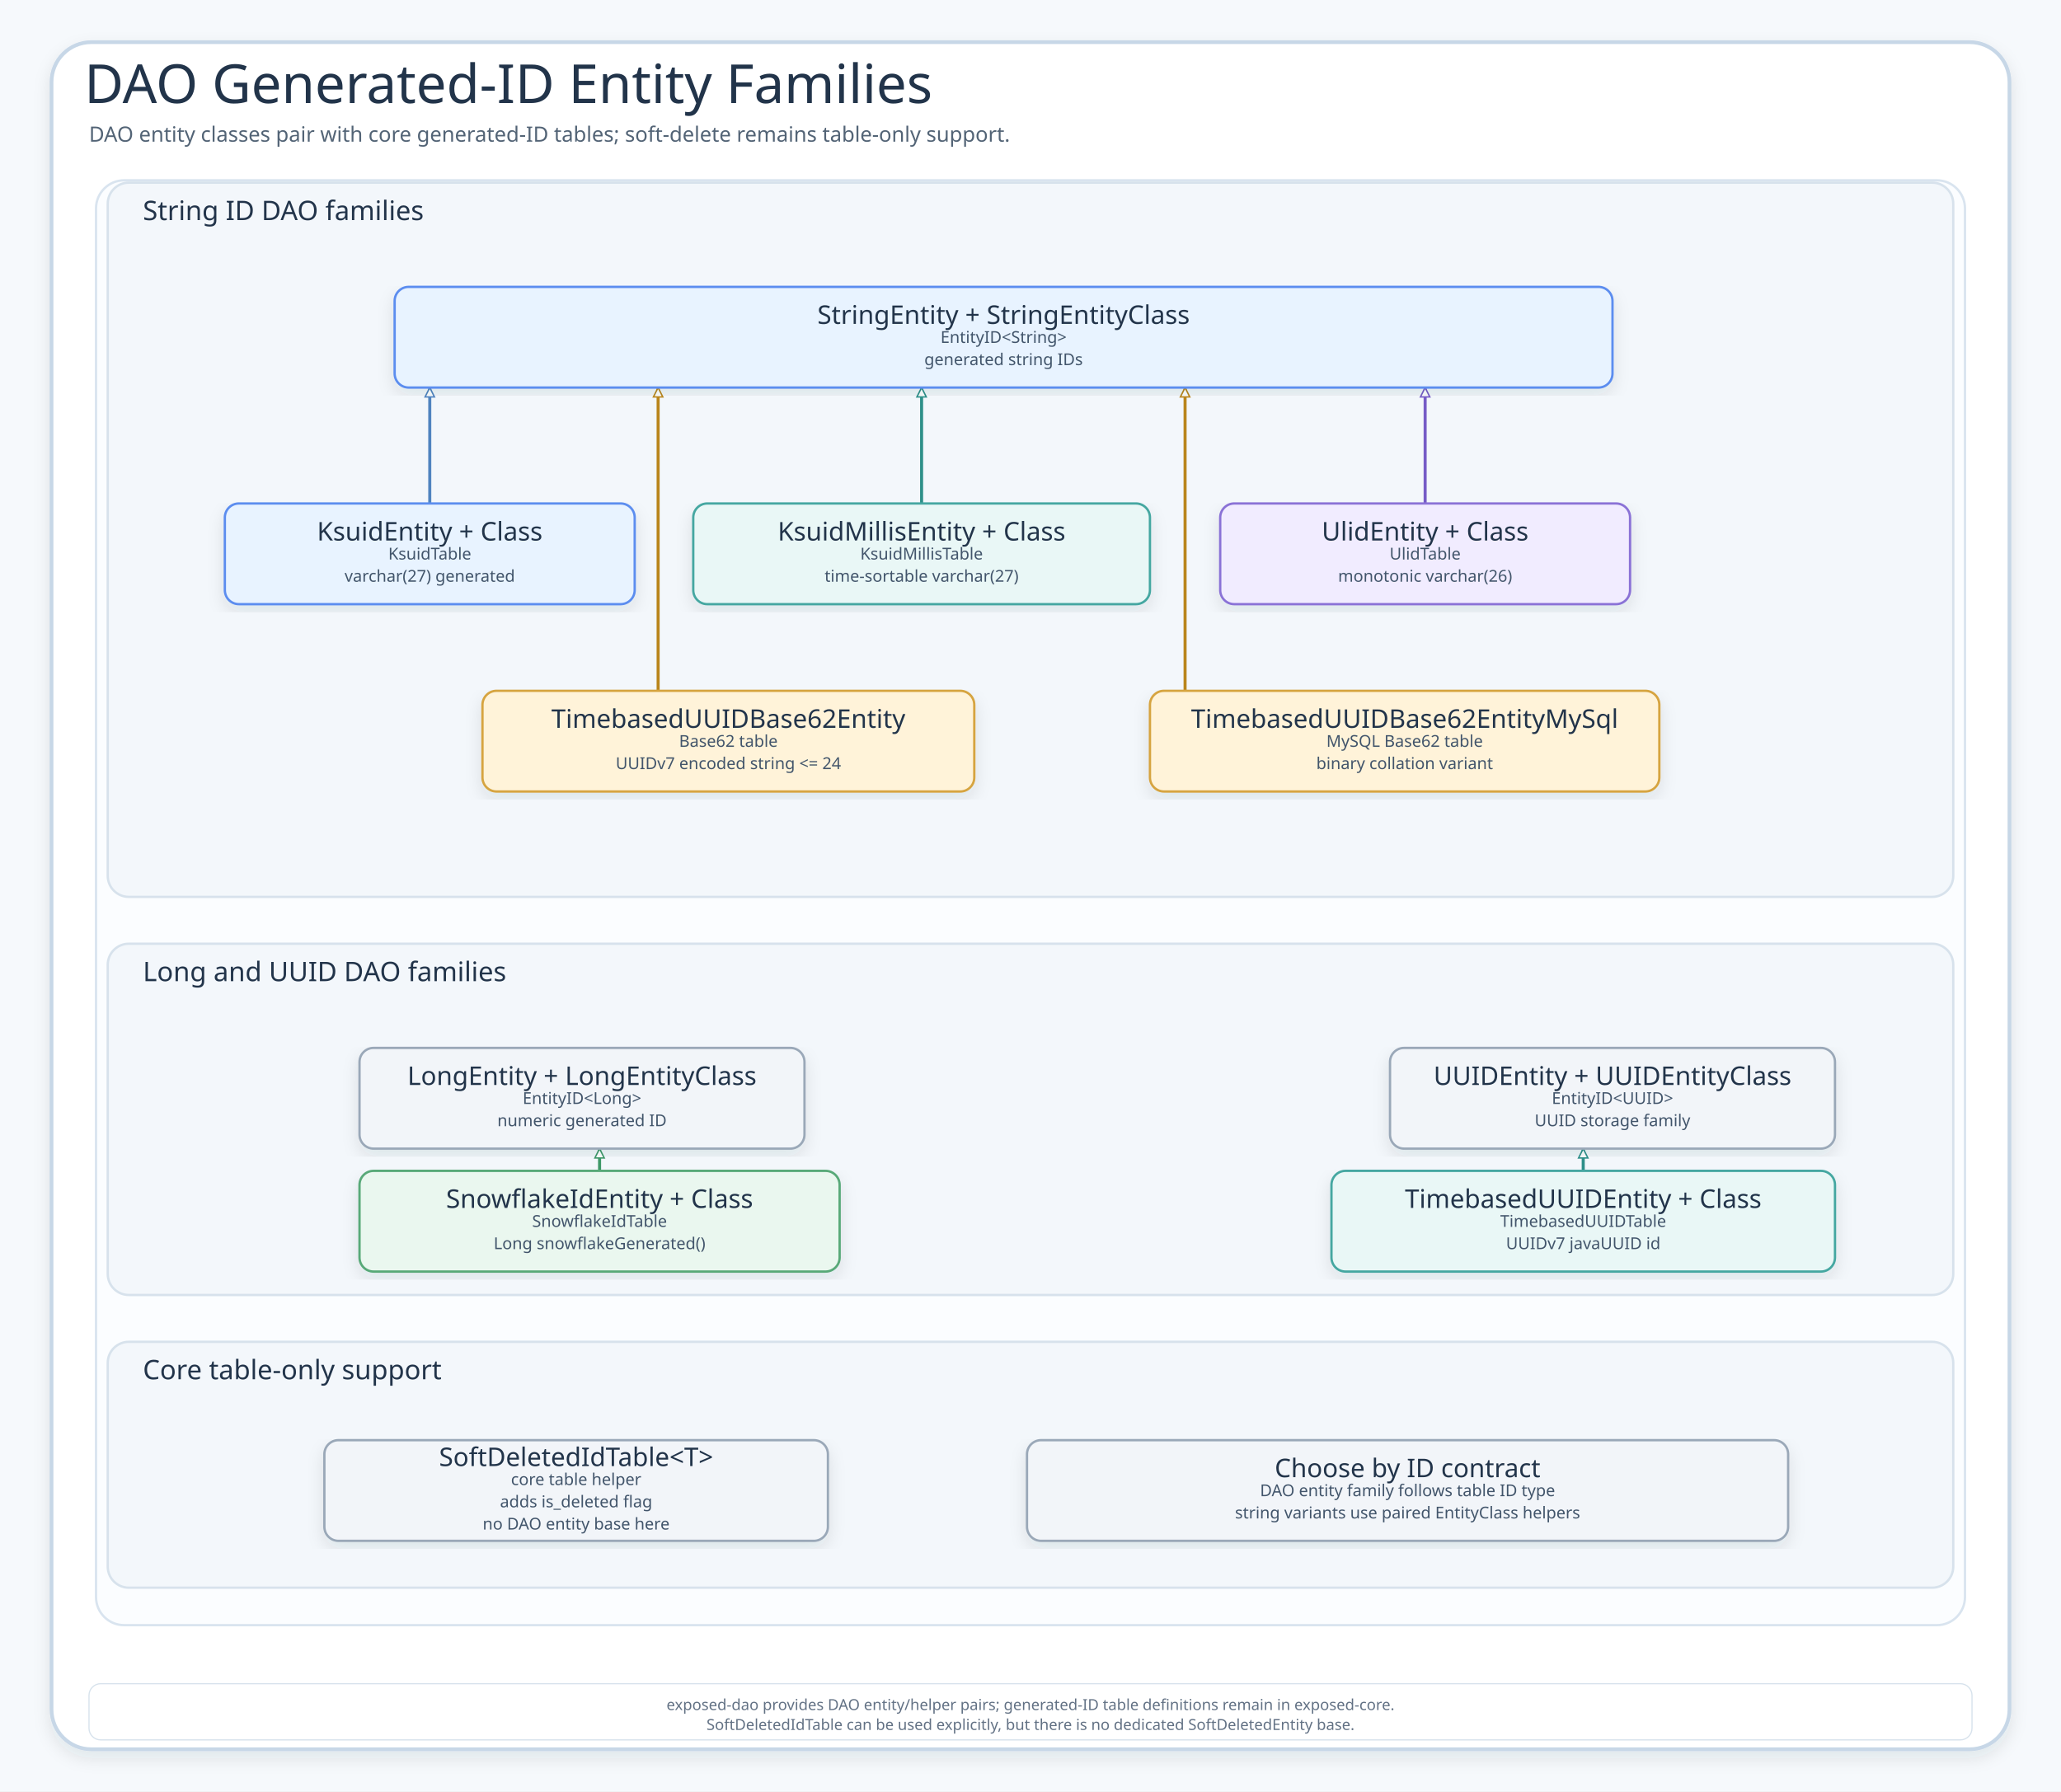
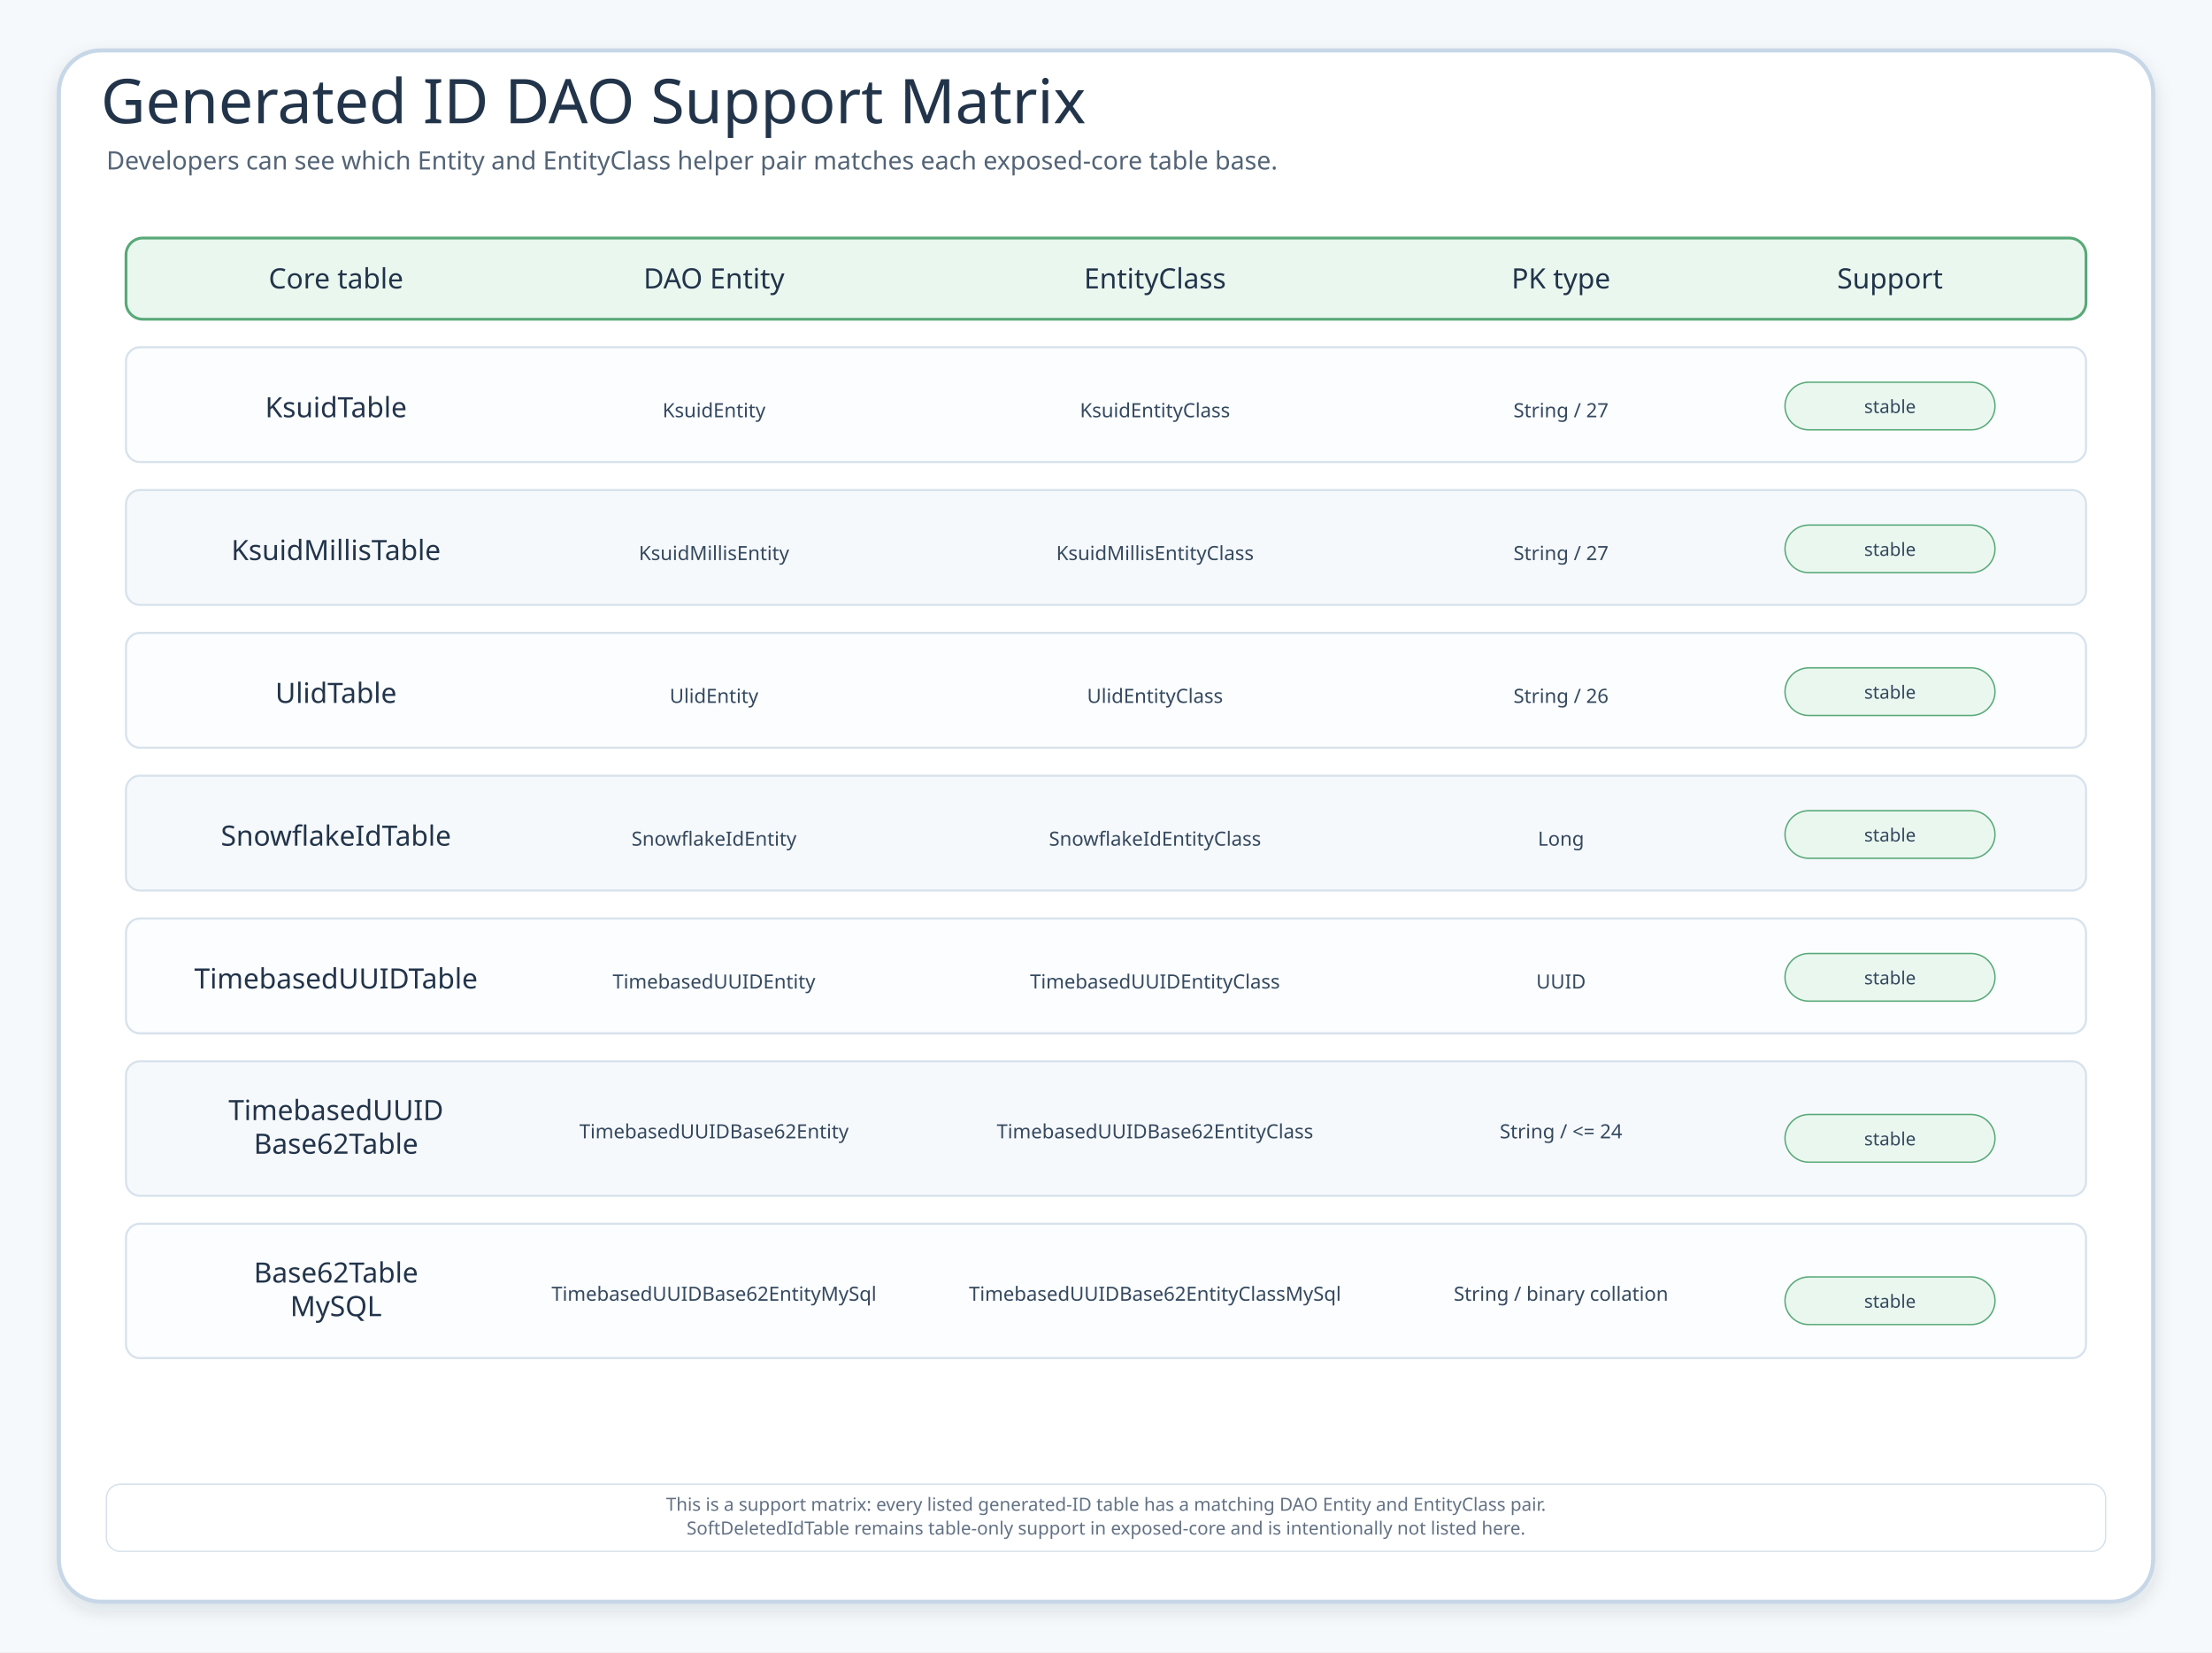
- <svg xmlns="http://www.w3.org/2000/svg" width="1760" height="1530" viewBox="0 0 1760 1530" role="img" aria-labelledby="title desc">
+ <svg xmlns="http://www.w3.org/2000/svg" width="1580" height="1180" viewBox="0 0 1580 1180" role="img" aria-labelledby="title desc">
  <defs>
    <filter id="shadow" x="-8%" y="-8%" width="116%" height="116%">
-       <feDropShadow dx="0" dy="6" stdDeviation="7" flood-color="#203040" flood-opacity="0.10" />
+       <feDropShadow dx="0" dy="5" stdDeviation="6" flood-color="#203040" flood-opacity="0.12" />
    </filter>
-     <marker id="arrow" viewBox="0 0 10 10" markerWidth="10" markerHeight="10" refX="9" refY="5" orient="auto" markerUnits="userSpaceOnUse">
-       <path d="M 0 0 L 10 5 L 0 10 Z" fill="context-stroke" />
-     </marker>
-     <marker id="generalizationArrow" viewBox="0 0 10 10" markerWidth="10" markerHeight="10" refX="9" refY="5" orient="auto" markerUnits="userSpaceOnUse">
-       <path d="M 1 1 L 9 5 L 1 9 Z" fill="#FFFFFF" stroke="context-stroke" stroke-width="1.2" stroke-dasharray="none" />
-     </marker>
    <style>
-       .canvas{fill:#F6F9FC}.decor{fill:#FFFFFF;stroke:#C7D7E7;stroke-width:3.2;filter:url(#shadow)}
-       .innerFrame{fill:#FBFDFF;stroke:#D9E4EF;stroke-width:2}
-       .title{font-family:"Architects Daughter";font-size:46px;fill:#22344A;font-weight:400}
-       .subtitle{font-family:"Comic Mono";font-size:18px;fill:#536476;font-weight:400}
-       .group{fill:#F3F7FB;stroke:#D7E2EC;stroke-width:2}.group-title{font-family:"Architects Daughter";font-size:23px;fill:#22344A;font-weight:400}
-       .card-title{font-family:"Architects Daughter";font-size:22px;fill:#22344A;font-weight:400}.detail{font-family:"Comic Mono";font-size:14px;fill:#42556B;font-weight:400}
-       .small{font-family:"Comic Mono";font-size:13px;fill:#627184;font-weight:400}.shape{filter:url(#shadow);stroke-width:2}
-       .connector{fill:none;stroke-width:2.6;marker-end:url(#arrow);stroke-linejoin:round;stroke-linecap:round}.generalization{marker-end:url(#generalizationArrow)}.dashed{stroke-dasharray:7 6}
-       .pill{fill:#FFFFFF;stroke:#D7E2EC;stroke-width:1}
+       .canvas{fill:#F6F9FC}.panel{fill:#FFFFFF;stroke:#C7D7E7;stroke-width:3;filter:url(#shadow)}
+       .title{font-family:"Architects Daughter";font-size:44px;fill:#22344A;font-weight:400}.subtitle{font-family:"Comic Mono";font-size:18px;fill:#536476}
+       .head{fill:#EAF7EF;stroke:#58A978;stroke-width:2}.row-a{fill:#FBFDFF;stroke:#D7E2EC;stroke-width:1.5}.row-b{fill:#F6F9FC;stroke:#D7E2EC;stroke-width:1.5}
+       .header{font-family:"Architects Daughter";font-size:20px;fill:#22344A;font-weight:400}.strong{font-family:"Architects Daughter";font-size:20px;fill:#22344A;font-weight:400}.cell{font-family:"Comic Mono";font-size:14px;fill:#34485E}.small{font-family:"Comic Mono";font-size:13px;fill:#627184}
+       .yes{fill:#EAF7EF;stroke:#58A978}.no{fill:#FDECEF;stroke:#DC6B82}.badge{font-family:"Comic Mono";font-size:13px;fill:#34485E}
    </style>
  </defs>
-   <rect class="canvas" width="1760" height="1530" />
-   <rect class="decor" x="44" y="36" width="1672" height="1458" rx="34" />
-   <rect class="innerFrame" x="82" y="154" width="1596" height="1234" rx="24" />
-   <text class="title" x="72" y="88">DAO Generated-ID Entity Families</text>
-   <text class="subtitle" x="76" y="121">DAO entity classes pair with core generated-ID tables; soft-delete remains table-only support.</text>
-   <g id="group-string">
-     <rect class="group" x="92" y="156" width="1576" height="610" rx="18" />
-     <text class="group-title" x="122" y="180" dominant-baseline="middle">String ID DAO families</text>
+   <rect class="canvas" width="1580" height="1180" />
+   <rect class="panel" x="42" y="36" width="1496" height="1108" rx="30" />
+   <text class="title" x="72" y="88">Generated ID DAO Support Matrix</text>
+   <text class="subtitle" x="76" y="121">Developers can see which Entity and EntityClass helper pair matches each exposed-core table base.</text>
+   <g transform="translate(90 170)">
+     <rect class="head" x="0" y="0" width="1400" height="58" rx="12" />
+     <text class="header" x="150" y="36" text-anchor="middle">Core table</text>
+     <text class="header" x="420" y="36" text-anchor="middle">DAO Entity</text>
+     <text class="header" x="735" y="36" text-anchor="middle">EntityClass</text>
+     <text class="header" x="1025" y="36" text-anchor="middle">PK type</text>
+     <text class="header" x="1260" y="36" text-anchor="middle">Support</text>
+     <g transform="translate(0 78)">
+       <rect class="row-a" x="0" y="0" width="1400" height="82" rx="10" />
+       <text class="strong" x="150" y="50" text-anchor="middle">KsuidTable</text>
+       <text class="cell" x="420" y="50" text-anchor="middle">KsuidEntity</text>
+       <text class="cell" x="735" y="50" text-anchor="middle">KsuidEntityClass</text>
+       <text class="cell" x="1025" y="50" text-anchor="middle">String / 27</text>
+       <rect class="yes" x="1185" y="25" width="150" height="34" rx="17" />
+       <text class="badge" x="1260" y="47" text-anchor="middle">stable</text>
+     </g>
+     <g transform="translate(0 180)">
+       <rect class="row-b" x="0" y="0" width="1400" height="82" rx="10" />
+       <text class="strong" x="150" y="50" text-anchor="middle">KsuidMillisTable</text>
+       <text class="cell" x="420" y="50" text-anchor="middle">KsuidMillisEntity</text>
+       <text class="cell" x="735" y="50" text-anchor="middle">KsuidMillisEntityClass</text>
+       <text class="cell" x="1025" y="50" text-anchor="middle">String / 27</text>
+       <rect class="yes" x="1185" y="25" width="150" height="34" rx="17" />
+       <text class="badge" x="1260" y="47" text-anchor="middle">stable</text>
+     </g>
+     <g transform="translate(0 282)">
+       <rect class="row-a" x="0" y="0" width="1400" height="82" rx="10" />
+       <text class="strong" x="150" y="50" text-anchor="middle">UlidTable</text>
+       <text class="cell" x="420" y="50" text-anchor="middle">UlidEntity</text>
+       <text class="cell" x="735" y="50" text-anchor="middle">UlidEntityClass</text>
+       <text class="cell" x="1025" y="50" text-anchor="middle">String / 26</text>
+       <rect class="yes" x="1185" y="25" width="150" height="34" rx="17" />
+       <text class="badge" x="1260" y="47" text-anchor="middle">stable</text>
+     </g>
+     <g transform="translate(0 384)">
+       <rect class="row-b" x="0" y="0" width="1400" height="82" rx="10" />
+       <text class="strong" x="150" y="50" text-anchor="middle">SnowflakeIdTable</text>
+       <text class="cell" x="420" y="50" text-anchor="middle">SnowflakeIdEntity</text>
+       <text class="cell" x="735" y="50" text-anchor="middle">SnowflakeIdEntityClass</text>
+       <text class="cell" x="1025" y="50" text-anchor="middle">Long</text>
+       <rect class="yes" x="1185" y="25" width="150" height="34" rx="17" />
+       <text class="badge" x="1260" y="47" text-anchor="middle">stable</text>
+     </g>
+     <g transform="translate(0 486)">
+       <rect class="row-a" x="0" y="0" width="1400" height="82" rx="10" />
+       <text class="strong" x="150" y="50" text-anchor="middle">TimebasedUUIDTable</text>
+       <text class="cell" x="420" y="50" text-anchor="middle">TimebasedUUIDEntity</text>
+       <text class="cell" x="735" y="50" text-anchor="middle">TimebasedUUIDEntityClass</text>
+       <text class="cell" x="1025" y="50" text-anchor="middle">UUID</text>
+       <rect class="yes" x="1185" y="25" width="150" height="34" rx="17" />
+       <text class="badge" x="1260" y="47" text-anchor="middle">stable</text>
+     </g>
+     <g transform="translate(0 588)">
+       <rect class="row-b" x="0" y="0" width="1400" height="96" rx="10" />
+       <text class="strong" x="150" y="42" text-anchor="middle">TimebasedUUID</text>
+       <text class="strong" x="150" y="66" text-anchor="middle">Base62Table</text>
+       <text class="cell" x="420" y="55" text-anchor="middle">TimebasedUUIDBase62Entity</text>
+       <text class="cell" x="735" y="55" text-anchor="middle">TimebasedUUIDBase62EntityClass</text>
+       <text class="cell" x="1025" y="55" text-anchor="middle">String / &lt;= 24</text>
+       <rect class="yes" x="1185" y="38" width="150" height="34" rx="17" />
+       <text class="badge" x="1260" y="60" text-anchor="middle">stable</text>
+     </g>
+     <g transform="translate(0 704)">
+       <rect class="row-a" x="0" y="0" width="1400" height="96" rx="10" />
+       <text class="strong" x="150" y="42" text-anchor="middle">Base62Table</text>
+       <text class="strong" x="150" y="66" text-anchor="middle">MySQL</text>
+       <text class="cell" x="420" y="55" text-anchor="middle">TimebasedUUIDBase62EntityMySql</text>
+       <text class="cell" x="735" y="55" text-anchor="middle">TimebasedUUIDBase62EntityClassMySql</text>
+       <text class="cell" x="1025" y="55" text-anchor="middle">String / binary collation</text>
+       <rect class="yes" x="1185" y="38" width="150" height="34" rx="17" />
+       <text class="badge" x="1260" y="60" text-anchor="middle">stable</text>
+     </g>
  </g>
-   <g id="group-typed">
-     <rect class="group" x="92" y="806" width="1576" height="300" rx="18" />
-     <text class="group-title" x="122" y="830" dominant-baseline="middle">Long and UUID DAO families</text>
-   </g>
-   <g id="group-support">
-     <rect class="group" x="92" y="1146" width="1576" height="210" rx="18" />
-     <text class="group-title" x="122" y="1170" dominant-baseline="middle">Core table-only support</text>
-   </g>
-   <path id="route-ksuid-string-base" data-edge="ksuid-&gt;string-base" data-label="extends StringEntity" class="connector generalization" d="M 367 430 L 367 331" stroke="#4F83BF" />
-   <path id="route-ksuid-millis-string-base" data-edge="ksuid-millis-&gt;string-base" data-label="extends StringEntity" class="connector generalization" d="M 787 430 L 787 331" stroke="#2E8F89" />
-   <path id="route-ulid-string-base" data-edge="ulid-&gt;string-base" data-label="extends StringEntity" class="connector generalization" d="M 1217 430 L 1217 331" stroke="#755BC6" />
-   <path id="route-uuid-base62-string-base" data-edge="uuid-base62-&gt;string-base" data-label="extends StringEntity" class="connector generalization" d="M 562 590 L 562 331" stroke="#B9851B" />
-   <path id="route-uuid-base62-mysql-string-base" data-edge="uuid-base62-mysql-&gt;string-base" data-label="extends StringEntity" class="connector generalization" d="M 1012 590 L 1012 331" stroke="#B9851B" />
-   <path id="route-snowflake-long-base" data-edge="snowflake-&gt;long-base" data-label="extends LongEntity" class="connector generalization" d="M 512 1000 L 512 981" stroke="#3E9868" />
-   <path id="route-timeuuid-uuid-base" data-edge="timeuuid-&gt;uuid-base" data-label="extends UUIDEntity" class="connector generalization" d="M 1352 1000 L 1352 981" stroke="#2E8F89" />
-   <g id="node-string-base" data-node="string-base" transform="translate(337,245)">
-     <rect class="shape" x="0" y="0" width="1040" height="86" rx="12" fill="#E8F3FF" stroke="#5B8DEF" />
-     <text class="card-title" x="520" y="24" text-anchor="middle" dominant-baseline="middle">StringEntity + StringEntityClass</text>
-     <text class="detail" x="520" y="43" text-anchor="middle" dominant-baseline="middle">EntityID&lt;String&gt;</text>
-     <text class="detail" x="520" y="62" text-anchor="middle" dominant-baseline="middle">generated string IDs</text>
-   </g>
-   <g id="node-ksuid" data-node="ksuid" transform="translate(192,430)">
-     <rect class="shape" x="0" y="0" width="350" height="86" rx="12" fill="#E8F3FF" stroke="#5B8DEF" />
-     <text class="card-title" x="175" y="24" text-anchor="middle" dominant-baseline="middle">KsuidEntity + Class</text>
-     <text class="detail" x="175" y="43" text-anchor="middle" dominant-baseline="middle">KsuidTable</text>
-     <text class="detail" x="175" y="62" text-anchor="middle" dominant-baseline="middle">varchar(27) generated</text>
-   </g>
-   <g id="node-ksuid-millis" data-node="ksuid-millis" transform="translate(592,430)">
-     <rect class="shape" x="0" y="0" width="390" height="86" rx="12" fill="#E9F7F6" stroke="#45A7A1" />
-     <text class="card-title" x="195" y="24" text-anchor="middle" dominant-baseline="middle">KsuidMillisEntity + Class</text>
-     <text class="detail" x="195" y="43" text-anchor="middle" dominant-baseline="middle">KsuidMillisTable</text>
-     <text class="detail" x="195" y="62" text-anchor="middle" dominant-baseline="middle">time-sortable varchar(27)</text>
-   </g>
-   <g id="node-ulid" data-node="ulid" transform="translate(1042,430)">
-     <rect class="shape" x="0" y="0" width="350" height="86" rx="12" fill="#F1ECFF" stroke="#8A72D6" />
-     <text class="card-title" x="175" y="24" text-anchor="middle" dominant-baseline="middle">UlidEntity + Class</text>
-     <text class="detail" x="175" y="43" text-anchor="middle" dominant-baseline="middle">UlidTable</text>
-     <text class="detail" x="175" y="62" text-anchor="middle" dominant-baseline="middle">monotonic varchar(26)</text>
-   </g>
-   <g id="node-uuid-base62" data-node="uuid-base62" transform="translate(412,590)">
-     <rect class="shape" x="0" y="0" width="420" height="86" rx="12" fill="#FFF3D9" stroke="#D6A441" />
-     <text class="card-title" x="210" y="24" text-anchor="middle" dominant-baseline="middle">TimebasedUUIDBase62Entity</text>
-     <text class="detail" x="210" y="43" text-anchor="middle" dominant-baseline="middle">Base62 table</text>
-     <text class="detail" x="210" y="62" text-anchor="middle" dominant-baseline="middle">UUIDv7 encoded string &lt;= 24</text>
-   </g>
-   <g id="node-uuid-base62-mysql" data-node="uuid-base62-mysql" transform="translate(982,590)">
-     <rect class="shape" x="0" y="0" width="435" height="86" rx="12" fill="#FFF3D9" stroke="#D6A441" />
-     <text class="card-title" x="217.5" y="24" text-anchor="middle" dominant-baseline="middle">TimebasedUUIDBase62EntityMySql</text>
-     <text class="detail" x="217.5" y="43" text-anchor="middle" dominant-baseline="middle">MySQL Base62 table</text>
-     <text class="detail" x="217.5" y="62" text-anchor="middle" dominant-baseline="middle">binary collation variant</text>
-   </g>
-   <g id="node-long-base" data-node="long-base" transform="translate(307,895)">
-     <rect class="shape" x="0" y="0" width="380" height="86" rx="12" fill="#F2F5F9" stroke="#9AA8B8" />
-     <text class="card-title" x="190" y="24" text-anchor="middle" dominant-baseline="middle">LongEntity + LongEntityClass</text>
-     <text class="detail" x="190" y="43" text-anchor="middle" dominant-baseline="middle">EntityID&lt;Long&gt;</text>
-     <text class="detail" x="190" y="62" text-anchor="middle" dominant-baseline="middle">numeric generated ID</text>
-   </g>
-   <g id="node-uuid-base" data-node="uuid-base" transform="translate(1187,895)">
-     <rect class="shape" x="0" y="0" width="380" height="86" rx="12" fill="#F2F5F9" stroke="#9AA8B8" />
-     <text class="card-title" x="190" y="24" text-anchor="middle" dominant-baseline="middle">UUIDEntity + UUIDEntityClass</text>
-     <text class="detail" x="190" y="43" text-anchor="middle" dominant-baseline="middle">EntityID&lt;UUID&gt;</text>
-     <text class="detail" x="190" y="62" text-anchor="middle" dominant-baseline="middle">UUID storage family</text>
-   </g>
-   <g id="node-snowflake" data-node="snowflake" transform="translate(307,1000)">
-     <rect class="shape" x="0" y="0" width="410" height="86" rx="12" fill="#EAF7EF" stroke="#58A978" />
-     <text class="card-title" x="205" y="24" text-anchor="middle" dominant-baseline="middle">SnowflakeIdEntity + Class</text>
-     <text class="detail" x="205" y="43" text-anchor="middle" dominant-baseline="middle">SnowflakeIdTable</text>
-     <text class="detail" x="205" y="62" text-anchor="middle" dominant-baseline="middle">Long snowflakeGenerated()</text>
-   </g>
-   <g id="node-timeuuid" data-node="timeuuid" transform="translate(1137,1000)">
-     <rect class="shape" x="0" y="0" width="430" height="86" rx="12" fill="#E9F7F6" stroke="#45A7A1" />
-     <text class="card-title" x="215" y="24" text-anchor="middle" dominant-baseline="middle">TimebasedUUIDEntity + Class</text>
-     <text class="detail" x="215" y="43" text-anchor="middle" dominant-baseline="middle">TimebasedUUIDTable</text>
-     <text class="detail" x="215" y="62" text-anchor="middle" dominant-baseline="middle">UUIDv7 javaUUID id</text>
-   </g>
-   <g id="node-soft-delete" data-node="soft-delete" transform="translate(277,1230)">
-     <rect class="shape" x="0" y="0" width="430" height="86" rx="12" fill="#F2F5F9" stroke="#9AA8B8" />
-     <text class="card-title" x="215" y="14.5" text-anchor="middle" dominant-baseline="middle">SoftDeletedIdTable&lt;T&gt;</text>
-     <text class="detail" x="215" y="33.5" text-anchor="middle" dominant-baseline="middle">core table helper</text>
-     <text class="detail" x="215" y="52.5" text-anchor="middle" dominant-baseline="middle">adds is_deleted flag</text>
-     <text class="detail" x="215" y="71.5" text-anchor="middle" dominant-baseline="middle">no DAO entity base here</text>
-   </g>
-   <g id="node-selection-note" data-node="selection-note" transform="translate(877,1230)">
-     <rect class="shape" x="0" y="0" width="650" height="86" rx="12" fill="#F2F5F9" stroke="#9AA8B8" />
-     <text class="card-title" x="325" y="24" text-anchor="middle" dominant-baseline="middle">Choose by ID contract</text>
-     <text class="detail" x="325" y="43" text-anchor="middle" dominant-baseline="middle">DAO entity family follows table ID type</text>
-     <text class="detail" x="325" y="62" text-anchor="middle" dominant-baseline="middle">string variants use paired EntityClass helpers</text>
-   </g>
-   <g transform="translate(76,1438)" data-footer="reader-contract">
-     <rect class="pill" x="0" y="0" width="1608" height="48" rx="10" />
-     <text class="small" x="804" y="18" text-anchor="middle" dominant-baseline="middle">exposed-dao provides DAO entity/helper pairs; generated-ID table definitions remain in exposed-core.</text>
-     <text class="small" x="804" y="35" text-anchor="middle" dominant-baseline="middle">SoftDeletedIdTable can be used explicitly, but there is no dedicated SoftDeletedEntity base.</text>
+   <g transform="translate(76 1060)">
+     <rect x="0" y="0" width="1428" height="48" rx="10" fill="#FFFFFF" stroke="#D7E2EC" />
+     <text class="small" x="714" y="19" text-anchor="middle">This is a support matrix: every listed generated-ID table has a matching DAO Entity and EntityClass pair.</text>
+     <text class="small" x="714" y="36" text-anchor="middle">SoftDeletedIdTable remains table-only support in exposed-core and is intentionally not listed here.</text>
  </g>
</svg>
